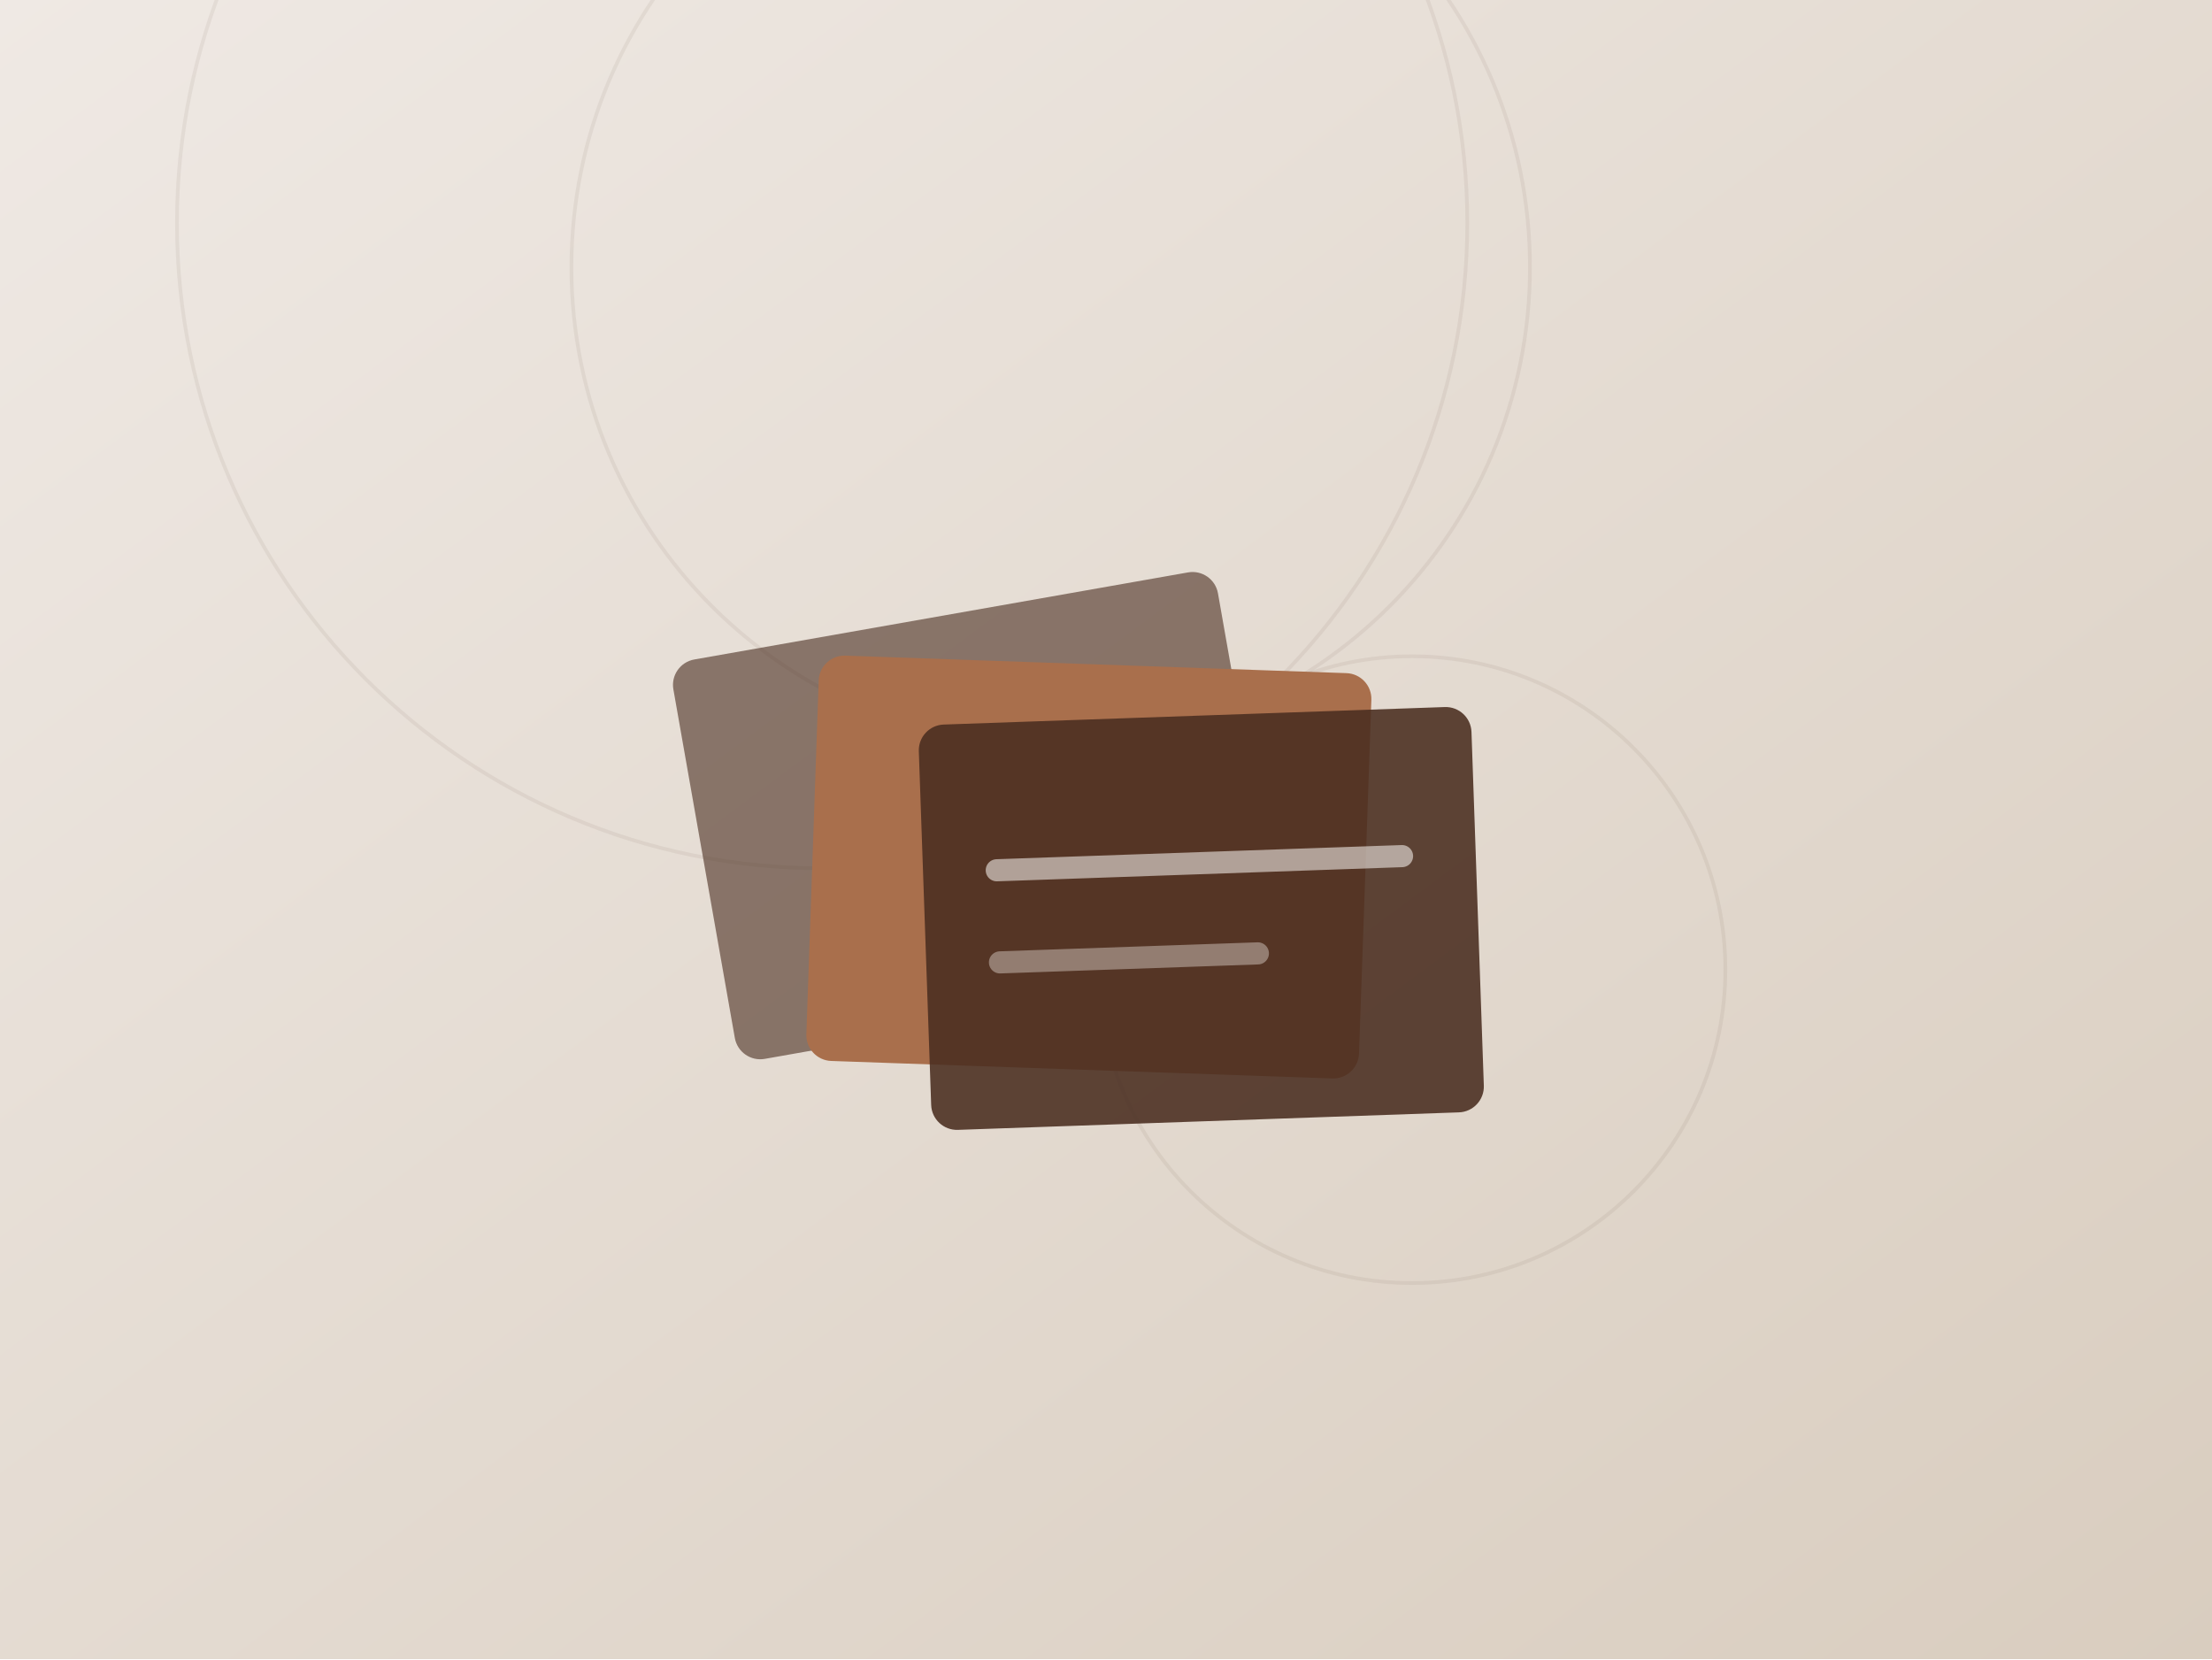
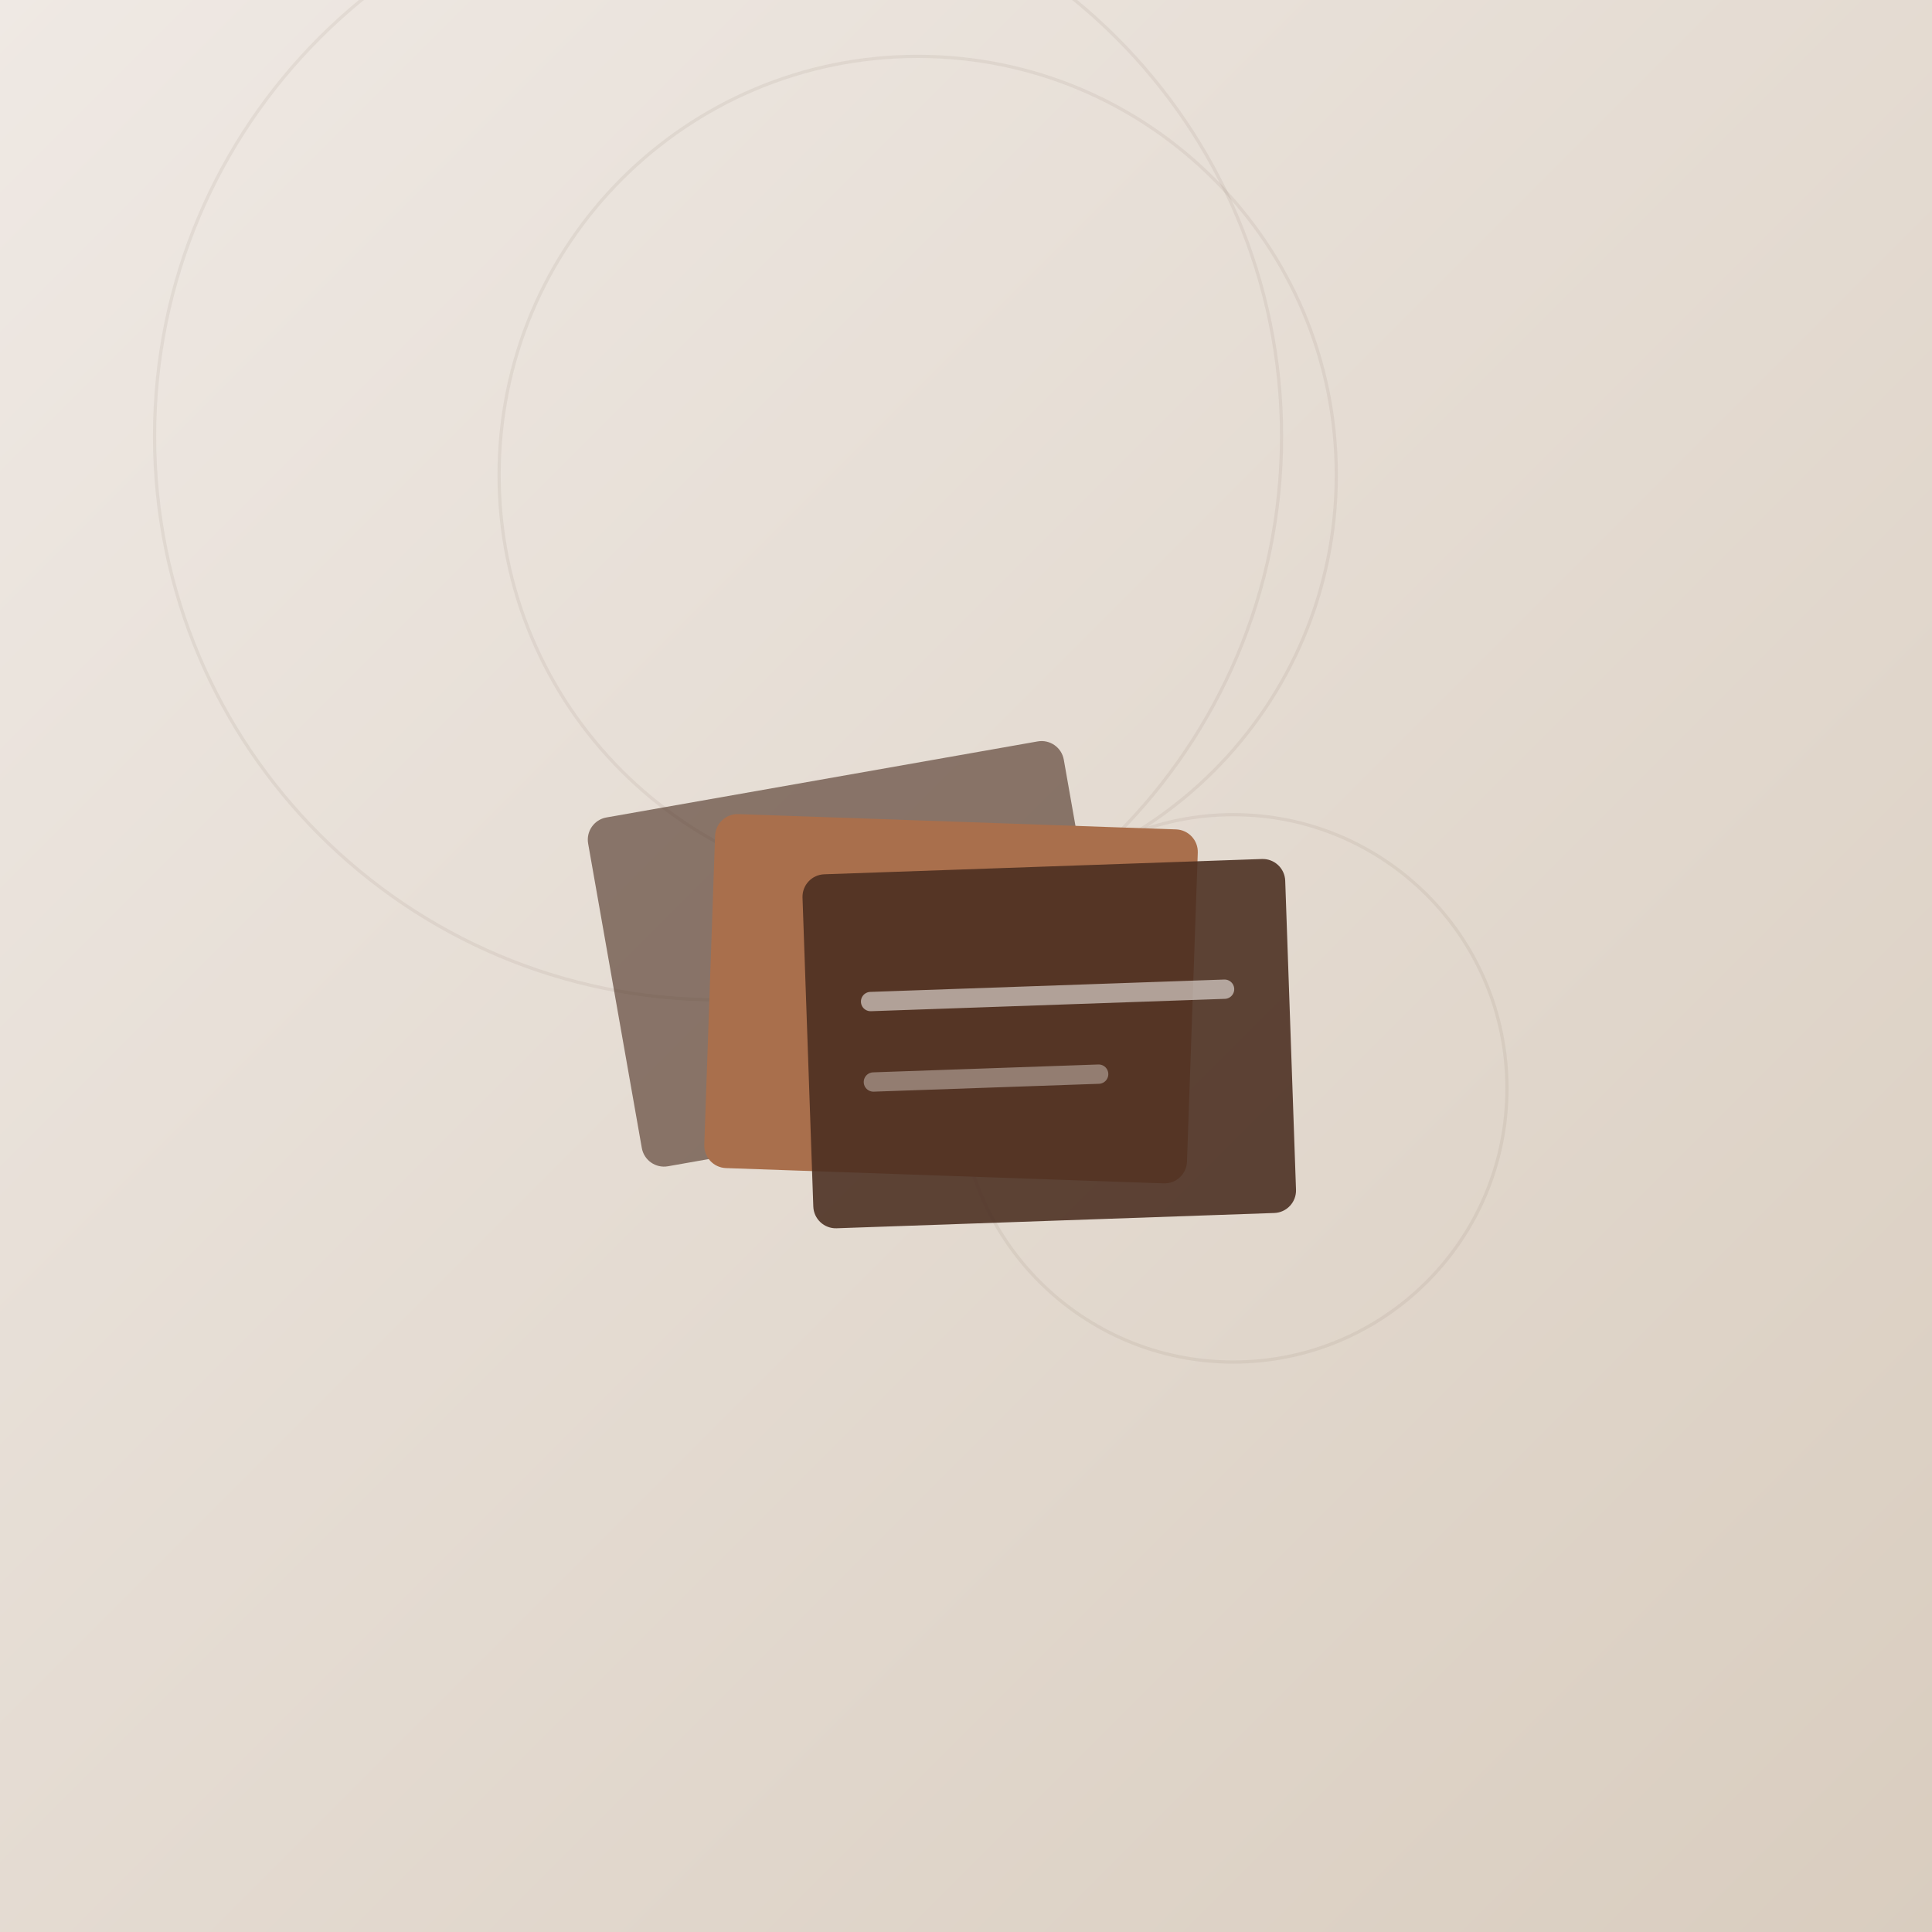
- <svg xmlns="http://www.w3.org/2000/svg" viewBox="0 0 1200 900" width="1200" height="900" role="img" aria-label="Letterpress Greeting Card Set">
+ <svg xmlns="http://www.w3.org/2000/svg" viewBox="0 0 1200 1200" width="1200" height="1200" role="img" aria-label="Letterpress Greeting Card Set">
  <defs>
    <linearGradient id="g" x1="0" y1="0" x2="1" y2="1">
      <stop offset="0%" stop-color="#EFE9E4" />
      <stop offset="100%" stop-color="#D9CDBF" />
    </linearGradient>
  </defs>
-   <rect width="1200" height="900" fill="url(#g)" />
-   <circle cx="766" cy="526" r="170" fill="none" stroke="#4A2D20" stroke-width="2" opacity="0.07" />
-   <circle cx="570" cy="145" r="260" fill="none" stroke="#4A2D20" stroke-width="2" opacity="0.07" />
-   <circle cx="446" cy="121" r="350" fill="none" stroke="#4A2D20" stroke-width="2" opacity="0.07" />
-   <g transform="translate(600 450) scale(1) rotate(-2) translate(-600 -450)">
+   <rect width="1200" height="1200" fill="url(#g)" />
+   <g transform="translate(0 150)">
+     <circle cx="766" cy="526" r="170" fill="none" stroke="#4A2D20" stroke-width="2" opacity="0.07" />
+     <circle cx="570" cy="145" r="260" fill="none" stroke="#4A2D20" stroke-width="2" opacity="0.07" />
+     <circle cx="446" cy="121" r="350" fill="none" stroke="#4A2D20" stroke-width="2" opacity="0.07" />
+   </g>
+   <g transform="translate(600 600) scale(1) rotate(-2) translate(-600 -450)">
    <rect x="380" y="330" width="300" height="220" rx="14" fill="#4A2D20" opacity="0.6" transform="rotate(-8 530 440)" />
    <rect x="440" y="360" width="300" height="220" rx="14" fill="#A96F4C" transform="rotate(4 590 470)" />
    <rect x="500" y="390" width="300" height="220" rx="14" fill="#4A2D20" opacity="0.88" />
    <path d="M540 470 h220" stroke="#EFE9E4" stroke-width="12" opacity="0.6" stroke-linecap="round" />
    <path d="M540 520 h140" stroke="#EFE9E4" stroke-width="12" opacity="0.4" stroke-linecap="round" />
  </g>
</svg>
